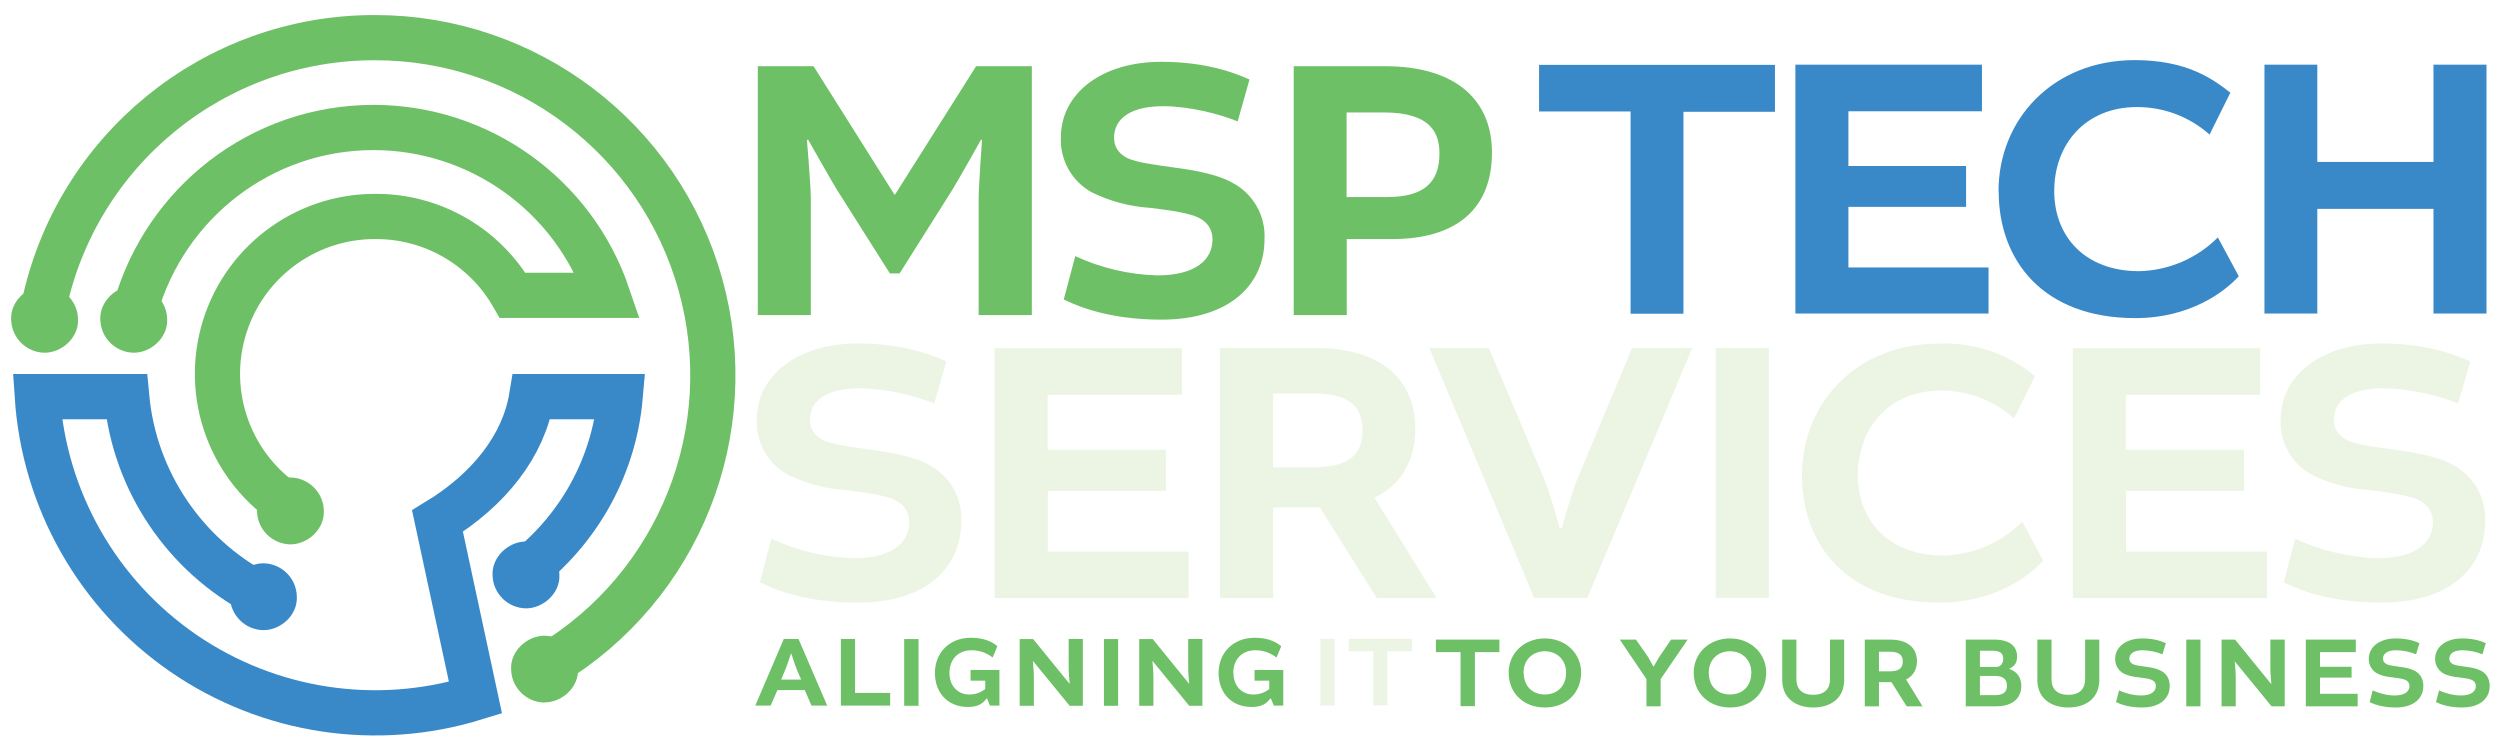
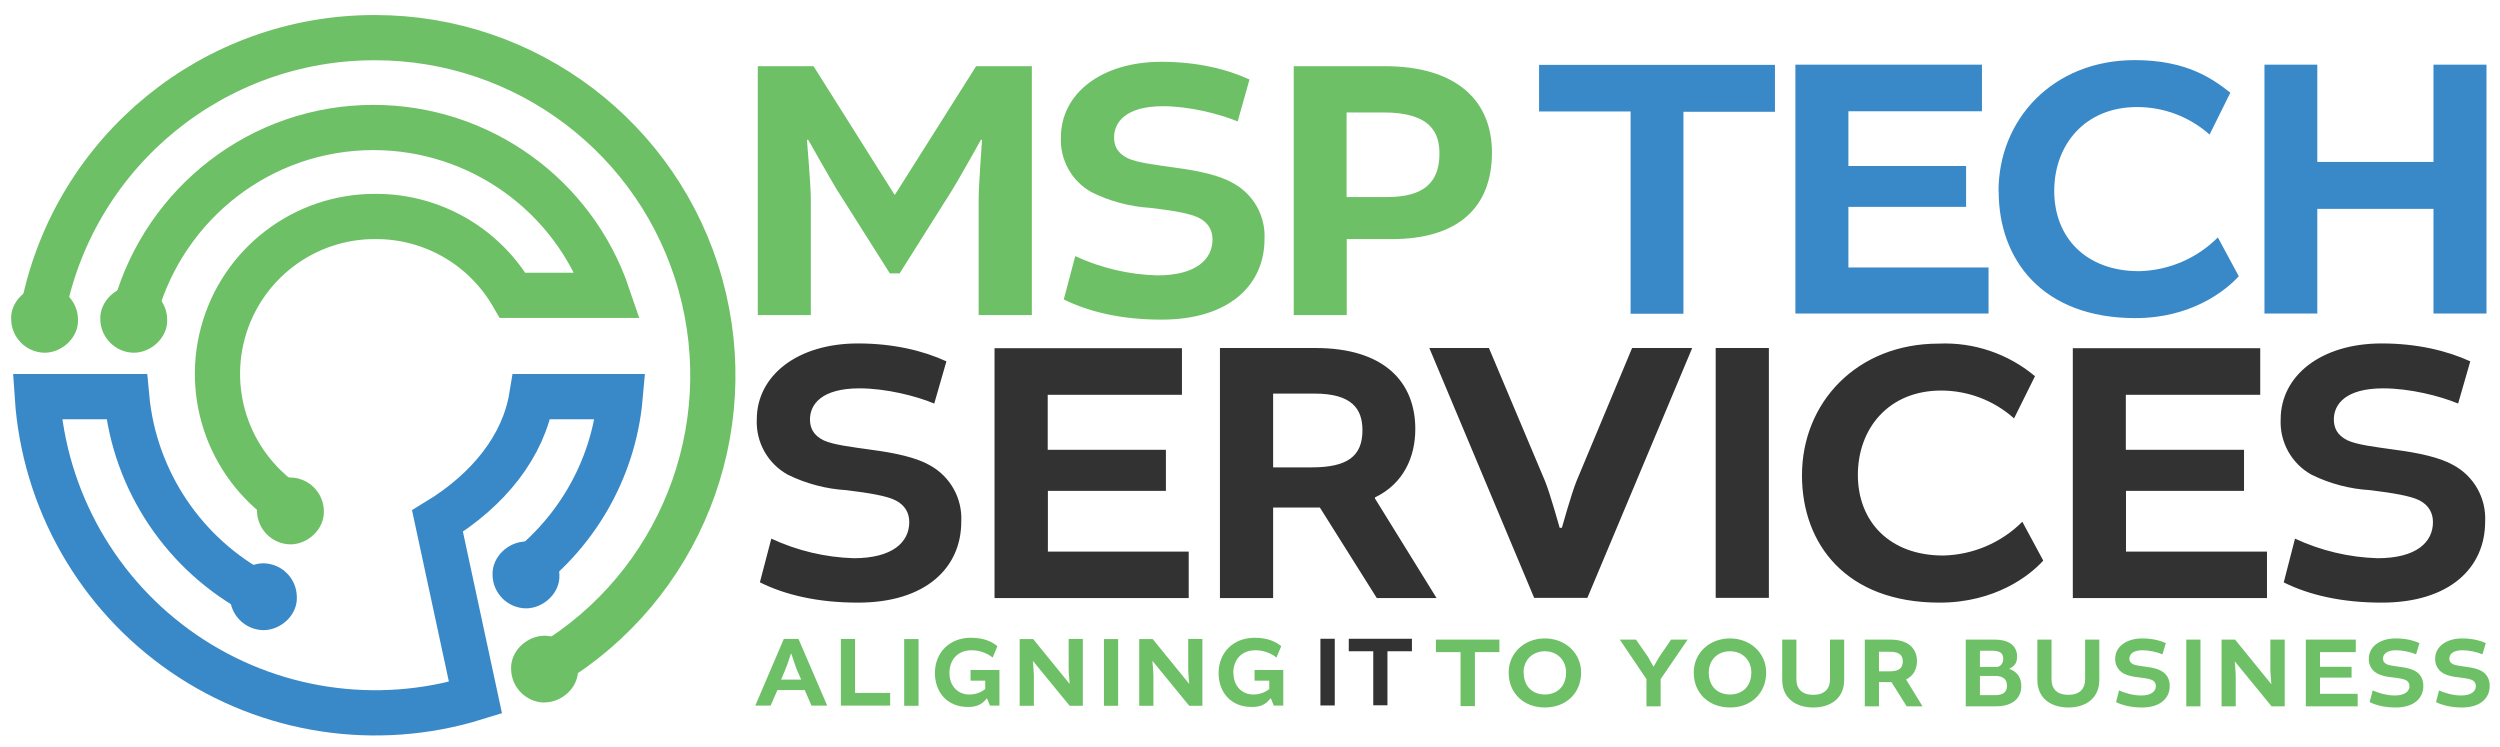
<svg xmlns="http://www.w3.org/2000/svg" viewBox="0 0 1480.6 442.4">
-   <style>.st2{fill:#6dc065}.st3{fill:#ecf5e4}.st4{fill:#3989c9}.st6{fill:none;stroke:#6dc065;stroke-width:26.774;stroke-miterlimit:10}</style>
+   <style>.st2{fill:#6dc065}.st3{fill:#323232}.st4{fill:#3989c9}.st6{fill:none;stroke:#6dc065;stroke-width:26.774;stroke-miterlimit:10}</style>
  <g id="Bottom_Row">
    <path class="st2" d="M865 386.2h-14.6v-7.4H888v7.4h-14.5v32H865v-32zM936.4 398.3c0 11.9-8.6 20.7-21.5 20.7-12.3 0-21.4-8.2-21.4-20.7 0-11.5 9.2-20.2 21.4-20.2s21.5 8.7 21.5 20.2zm-34 0c0 8.4 5.4 13 12.5 13s12.6-4.6 12.6-13c0-7.5-5.4-12.6-12.6-12.6-7.1 0-12.6 5-12.6 12.6zM983.5 418.3h-8.4v-16.1l-15.8-23.4h9.6L976 389l3.2 5.7h.2l3.3-5.7 7-10.2h9.8l-16 23.4v16zM1046 398.3c0 11.9-8.6 20.7-21.4 20.7-12.3 0-21.5-8.2-21.5-20.7 0-11.5 9.2-20.2 21.5-20.2 12.1 0 21.4 8.7 21.4 20.2zm-34 0c0 8.4 5.4 13 12.6 13 7.1 0 12.6-4.6 12.6-13 0-7.5-5.4-12.6-12.6-12.6-7.2 0-12.6 5-12.6 12.6zM1092.2 378.8v23.8c0 11.2-8.3 16.4-18.3 16.4-10.1 0-18.4-5.2-18.4-16.4v-23.8h8.4v23.5c0 5.7 3.3 9.2 10 9.2 6.6 0 9.9-3.5 9.9-9.2v-23.5h8.4zM1104.4 378.8h15c11 0 15.9 5.4 15.9 12.8 0 4.4-1.9 8.6-6.4 10.8v.1l9.7 15.8h-9.4l-9-14.3h-7.4v14.3h-8.4v-39.5zm14.5 18.8c5.6 0 8-1.7 8-5.9 0-3.3-1.7-5.7-7.5-5.7h-6.6v11.6h6zM1190.1 396.2c4.4 1.5 7 5 7 10.1 0 6.7-4.6 12-14.9 12h-18v-39.5h16.8c10 0 13.6 4.5 13.6 10.1 0 2.6-.7 5.3-4.5 7.1v.2zm-7.7-1.2c2.2 0 4-2 4-4.8 0-3.1-1.6-4.8-6.5-4.8h-7.3v9.6h9.8zm-9.8 5.3v11.4h8.7c5 0 7.3-1.7 7.3-5.6 0-3.5-1.9-5.8-7.1-5.8h-8.9zM1243.3 378.8v23.8c0 11.2-8.3 16.4-18.3 16.4-10.1 0-18.4-5.2-18.4-16.4v-23.8h8.4v23.5c0 5.7 3.2 9.2 10 9.2 6.6 0 9.9-3.5 9.9-9.2v-23.5h8.4zM1253.2 415.8l1.8-6.9c3.1 1.4 8.2 3 13 3 6.2 0 8.8-2.5 8.8-5.6 0-1.5-.7-2.7-2.1-3.5-1.4-.7-4.3-1.2-7.8-1.6-3.9-.4-7-1.1-9.3-2.4a9.5 9.5 0 0 1-4.9-8.7c0-7 6.5-12 16-12 5.6 0 10.3 1.1 14 2.8l-2 6.6a33.8 33.8 0 0 0-11.8-2.4c-5.9 0-7.8 2.6-7.8 5 0 1.2.5 2.4 2.2 3.3 1.6.7 4.2 1 7.6 1.5 3.6.4 7 1.2 9 2.4 3.5 1.9 5.1 5 5.1 9 0 7.1-5.5 12.7-16.3 12.7-6.3 0-11.5-1.2-15.5-3.2zM1303.2 378.8v39.5h-8.4v-39.5h8.4zM1344.7 378.8h8.4v39.5h-7.8l-21.6-26.4h-.2s.6 6 .6 9v17.4h-8.4v-39.5h8L1345 405h.2s-.6-6.2-.6-8.4v-18zM1374 401.3v9.6h22.3v7.4h-30.7v-39.5h29.6v7.4H1374v8.7h18.7v6.4H1374zM1403.4 415.8l1.8-6.9c3.1 1.4 8.2 3 13 3 6.1 0 8.8-2.5 8.8-5.6 0-1.5-.7-2.7-2.1-3.5-1.4-.7-4.3-1.2-7.8-1.6-4-.4-7-1.1-9.3-2.4a9.5 9.5 0 0 1-4.9-8.7c0-7 6.4-12 16-12 5.6 0 10.3 1.1 14 2.8l-2 6.6a33.8 33.8 0 0 0-11.8-2.4c-6 0-7.8 2.6-7.8 5 0 1.2.5 2.4 2.2 3.3 1.6.7 4.2 1 7.5 1.5 3.7.4 7 1.2 9.2 2.4 3.4 1.9 5 5 5 9 0 7.1-5.5 12.7-16.3 12.7-6.3 0-11.5-1.2-15.5-3.2zM1442.7 415.8l1.8-6.9c3.1 1.4 8.2 3 13 3 6.1 0 8.8-2.5 8.8-5.6 0-1.5-.7-2.7-2.1-3.5-1.4-.7-4.3-1.2-7.8-1.6-4-.4-7-1.1-9.3-2.4a9.5 9.5 0 0 1-4.9-8.7c0-7 6.4-12 16-12 5.6 0 10.3 1.1 14 2.8l-2 6.6a33.8 33.8 0 0 0-11.8-2.4c-6 0-7.8 2.6-7.8 5 0 1.2.5 2.4 2.2 3.3 1.6.7 4.2 1 7.5 1.5 3.7.4 7 1.2 9.2 2.4 3.4 1.9 5 5 5 9 0 7.1-5.5 12.7-16.3 12.7-6.3 0-11.5-1.2-15.5-3.2z" />
    <g>
      <path class="st3" d="M790.5 378.3v39.5H782v-39.5h8.4zM813.3 385.7h-14.5v-7.4h37.4v7.4h-14.5v32h-8.4v-32z" />
    </g>
    <g>
      <path class="st2" d="M472.9 378.4l17 39.5h-9.3l-4-9.2h-16.2l-4 9.2h-9.1l16.9-39.5h8.7zm-10.3 24.1h11.9l-2.5-5.7c-1-2.4-3.3-9.6-3.3-9.6h-.3s-2.3 7.1-3.4 9.6l-2.4 5.7zM506.4 378.4v32h20.8v7.5H498v-39.5h8.4zM544 378.4V418h-8.5v-39.5h8.4zM562.3 398.6c0 8 5.4 12.7 11.5 12.7a15 15 0 0 0 9.7-3.2v-5h-8.7v-6.3h17.1v21.1h-5.6l-1.7-4.2h-.3c-2.8 3.8-6.4 5-11 5-12.4 0-19.6-8.8-19.6-20.1 0-12 8.5-20.9 21.3-20.9 8.2 0 13 2.7 15.7 5l-2.8 6.7a20.5 20.5 0 0 0-12.4-4.3c-8.5 0-13.2 5.8-13.2 13.5zM633 378.4h8.3V418h-7.8l-21.6-26.4h-.2s.6 6 .6 9V418h-8.4v-39.5h8l21.4 26.3h.2s-.6-6.1-.6-8.4v-17.9zM662.2 378.4V418h-8.4v-39.5h8.4zM703.7 378.4h8.4V418h-7.8l-21.6-26.4h-.2s.6 6 .6 9V418h-8.4v-39.5h8l21.4 26.3h.2s-.6-6.1-.6-8.4v-17.9zM730.5 398.6c0 8 5.4 12.7 11.5 12.7a15 15 0 0 0 9.7-3.2v-5H743v-6.3H760v21.1h-5.6l-1.7-4.2h-.4c-2.7 3.8-6.3 5-11 5-12.4 0-19.6-8.8-19.6-20.1 0-12 8.6-20.9 21.4-20.9 8.2 0 12.9 2.7 15.7 5l-2.8 6.7a20.5 20.5 0 0 0-12.4-4.3c-8.5 0-13.2 5.8-13.2 13.5z" />
    </g>
  </g>
  <g id="Middle_Row">
    <path class="st3" d="M450 345l6.8-26a124.8 124.8 0 0 0 48.8 11.6c23 0 32.9-9.5 32.9-21.4 0-5.6-2.7-10.1-8-12.8-5-2.7-16.1-4.5-29.2-6.1a91.1 91.1 0 0 1-34.8-9.2 35.6 35.6 0 0 1-18.3-32.7c0-26 24.1-45 59.9-45 21 0 38.7 4.3 52.4 10.6l-7.2 25c-10.8-4.5-28.6-9-44.3-9-22.3 0-29.3 9.4-29.3 18.4 0 4.8 1.8 9.3 8.1 12.4 6.1 2.7 15.8 3.8 28.4 5.6 13.7 1.8 26.3 4.5 34.2 9a35.9 35.9 0 0 1 18.9 33.6c0 27-20.7 47.9-61.2 47.9-23.6 0-43-4.5-58-12zM620.6 290.7v36H704v27.5H589v-148h111v27.6h-79.5v32.6h70v24.3h-70zM722.5 206.1H779c41 0 59.2 20.3 59.2 48 0 16.6-7 32.4-23.9 40.5v.6l36.5 59h-35.4l-33.7-53.6H754v53.6h-31.5v-148zm54.2 70.7c21.2 0 30.2-6.5 30.2-22 0-12.7-6.3-21.7-28.4-21.7H754v43.7h22.7zM846.5 206.1h35.3l33.3 79c3 7.4 8.6 27.5 8.6 27.5h1.3s5.6-20 8.6-27.5l33-79h35.6l-62.1 148h-31.5l-62.1-148zM1047.6 206.1v148h-31.5v-148h31.5zM1067.2 281.5c0-43 32.4-78 81-78a83 83 0 0 1 57 19.3l-12.4 25a64.7 64.7 0 0 0-43.2-16.5c-30.9 0-49.3 22.3-49.3 50 0 27.2 18.4 47.7 50.6 47.7a68.4 68.4 0 0 0 46.8-20l12.4 23c-8.1 9-28.6 24.9-61.4 24.9-55.6 0-81.5-34.9-81.5-75.4zM1259.1 290.7v36h83.5v27.5h-115v-148h111v27.6H1259v32.6h70v24.3h-70zM1352.5 345l6.7-26a124.8 124.8 0 0 0 48.9 11.6c23 0 32.8-9.5 32.8-21.4 0-5.6-2.7-10.1-7.9-12.8-5.1-2.7-16.2-4.5-29.2-6.1a91.1 91.1 0 0 1-34.9-9.2 35.6 35.6 0 0 1-18.2-32.7c0-26 24-45 59.8-45 21 0 38.7 4.3 52.5 10.6l-7.2 25c-10.8-4.5-28.6-9-44.4-9-22.2 0-29.2 9.4-29.2 18.4 0 4.8 1.8 9.3 8.1 12.4 6 2.7 15.7 3.8 28.4 5.6 13.7 1.8 26.3 4.5 34.2 9a35.9 35.9 0 0 1 18.9 33.6c0 27-20.7 47.9-61.3 47.9-23.6 0-43-4.5-58-12z" />
  </g>
  <g id="Top_Row">
    <g id="TECH">
      <path class="st4" d="M965.7 66h-54.2V38.4h139.7v27.8H997v119.6h-31.3V66zM1094.7 122.5v35.9h83v27.3h-114.4V38.3h110.5v27.6h-79.1v32.4h69.7v24.2h-69.7zM1183.6 113.3c0-42.7 32.3-77.7 80.7-77.7 30.6 0 46.1 11 56.6 19.3l-12.3 24.8a64.4 64.4 0 0 0-43-16.3c-30.7 0-49 22.2-49 49.7 0 27.1 18.3 47.5 50.3 47.5a68 68 0 0 0 46.6-20l12.4 23c-8.1 8.9-28.5 24.8-61.2 24.8-55.3 0-81-34.7-81-75zM1372.4 38.3v57.6h68.8V38.3h31.4v147.4h-31.4v-62h-68.8v62h-31.3V38.3h31.3z" />
    </g>
    <g id="MSP">
      <path class="st2" d="M496 113c-3.7-6.1-17.4-30.3-17.4-30.3l-.7.2s2.3 27.1 2.3 34.7v69h-31.4V39.2h33l47.9 76h.4l48-76h33v147.4h-31.5v-69c0-7.6 2-34.7 2-34.7l-.6-.2s-13.5 24.2-17.3 30.2l-30.9 49H527l-31-49zM630 177.4l6.8-25.7a124.2 124.2 0 0 0 48.6 11.4c22.8 0 32.7-9.4 32.7-21.3 0-5.6-2.7-10-7.9-12.7s-16-4.5-29-6a90.8 90.8 0 0 1-34.8-9.3 35.4 35.4 0 0 1-18.1-32.4c0-26 24-44.8 59.5-44.8 20.9 0 38.6 4.2 52.2 10.5L733 71.9c-10.8-4.4-28.5-9-44.2-9-22.1 0-29 9.5-29 18.5 0 4.7 1.7 9.1 8 12.3 6 2.7 15.7 3.8 28.2 5.6 13.7 1.8 26.2 4.5 34 9a35.7 35.7 0 0 1 18.9 33.3c0 26.9-20.6 47.7-61 47.7-23.5 0-42.7-4.5-57.8-11.9zM820 39.2c43.9 0 63.6 21.5 63.6 51.1 0 32.7-20.2 51.3-59.3 51.3h-26.7v45h-31.4V39.2H820zm1.6 77.5c22 0 30.9-9 30.9-25.7 0-11.7-4.5-24.4-33-24.4h-22v50.1h24z" />
    </g>
  </g>
  <g id="Icon">
    <g id="Icon_Group">
      <path d="M305.4 342.3c34.4-24.3 58-63 61.9-107.4h-52.4c-4.8 29.2-25.4 55.2-55.8 73.7l22.5 104.6A200.6 200.6 0 0 1 22.1 234.9H75c4.7 50.7 35 94 77.6 116.6" fill="none" stroke="#3989c9" stroke-width="26.8" stroke-miterlimit="10" />
      <path class="st4" d="M156 373.2c10.4 0 20.3-9 19.8-19.8a20.1 20.1 0 0 0-19.8-19.8c-10.3 0-20.3 9.1-19.8 19.8a20.1 20.1 0 0 0 19.8 19.8zM311.5 360.3c10.4 0 20.3-9.1 19.8-19.8a20.1 20.1 0 0 0-19.8-19.8c-10.3 0-20.2 9-19.8 19.8a20.1 20.1 0 0 0 19.8 19.8z" />
      <path class="st6" d="M175.9 302.4a93.2 93.2 0 0 1 46.7-174.2 93.3 93.3 0 0 1 81 46.7h56.3a146.6 146.6 0 0 0-138.6-99.4c-67 0-123.3 45-140.9 106.6" />
      <path class="st2" d="M79.2 208.9c10.4 0 20.3-9.1 19.8-19.8a20.1 20.1 0 0 0-19.8-19.8c-10.3 0-20.2 9.1-19.8 19.8a20.1 20.1 0 0 0 19.8 19.8zM172 322.4c10.3 0 20.2-9 19.8-19.8a20.1 20.1 0 0 0-19.8-19.8c-10.4 0-20.3 9.1-19.8 19.8a20.1 20.1 0 0 0 19.8 19.8z" />
      <path class="st6" d="M25.8 182A200 200 0 0 1 221.9 22.3a200 200 0 0 1 103.5 371.3" />
      <path class="st2" d="M26.4 208.9c10.4 0 20.3-9.1 19.8-19.8a20.1 20.1 0 0 0-19.8-19.8c-10.3 0-20.3 9.1-19.8 19.8a20.1 20.1 0 0 0 19.8 19.8zM322.5 416c10.4 0 20.3-9 19.8-19.7a20.1 20.1 0 0 0-19.8-19.8c-10.3 0-20.3 9-19.8 19.8a20.1 20.1 0 0 0 19.8 19.8z" />
    </g>
  </g>
</svg>
